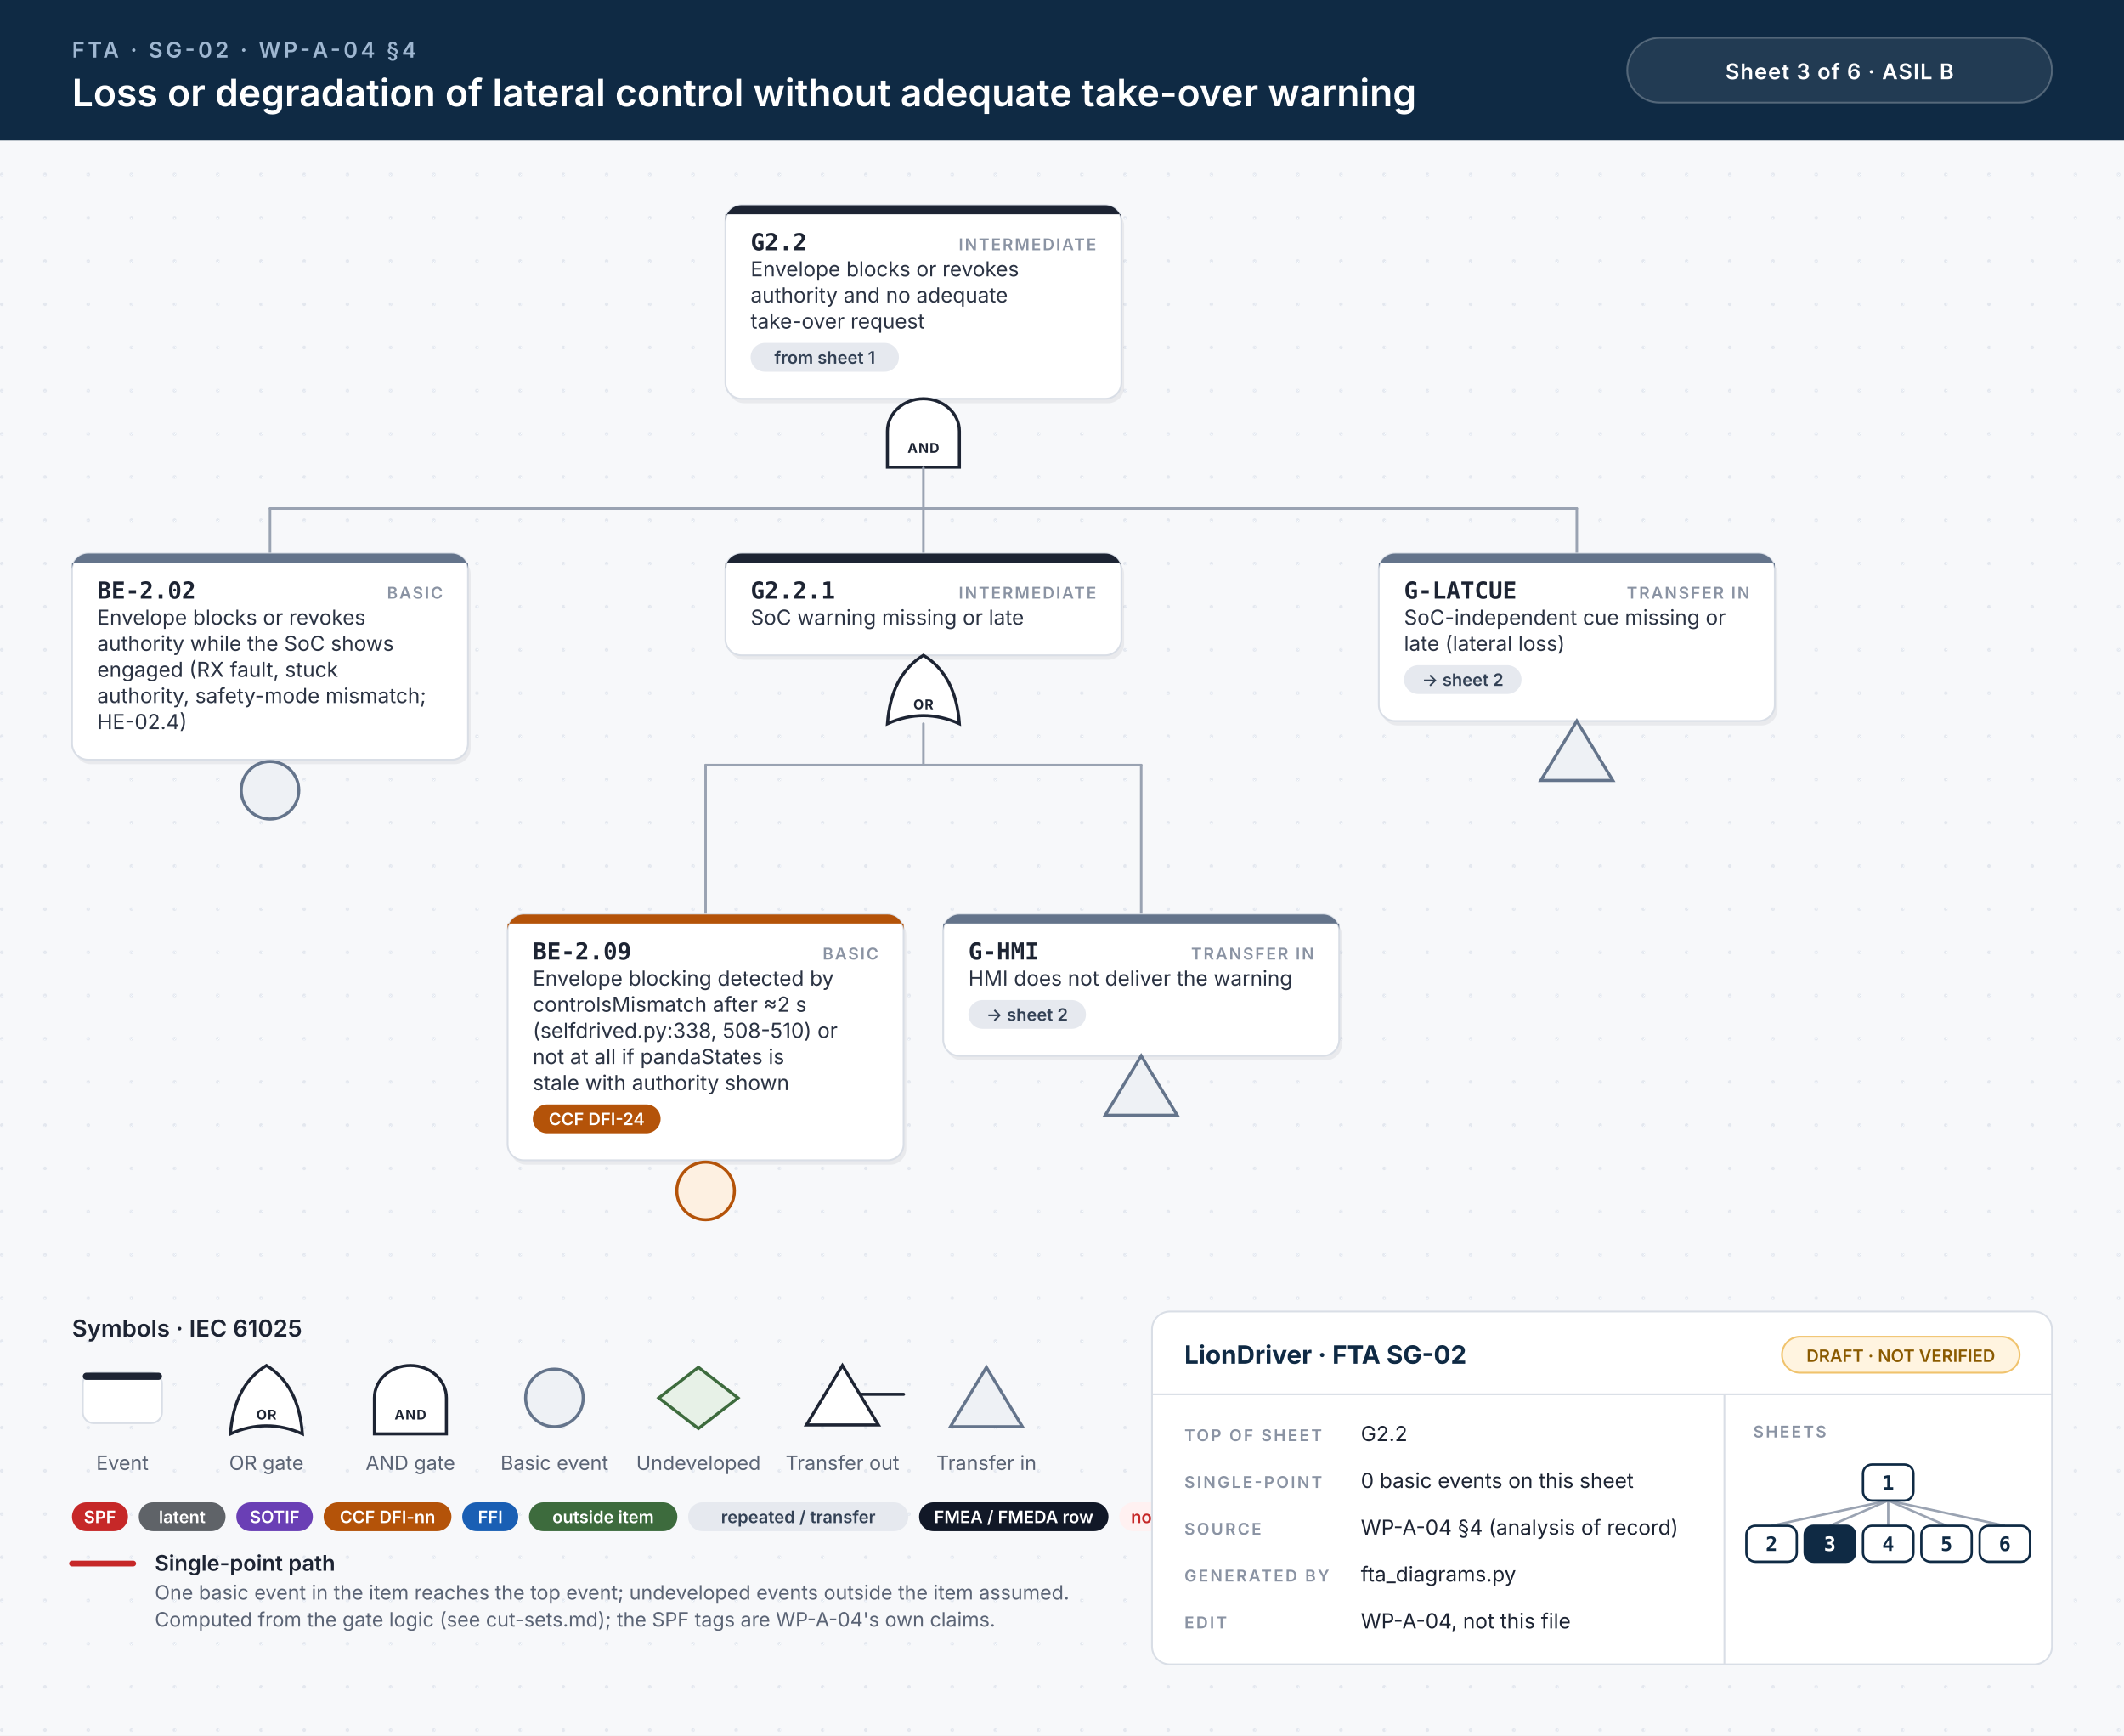
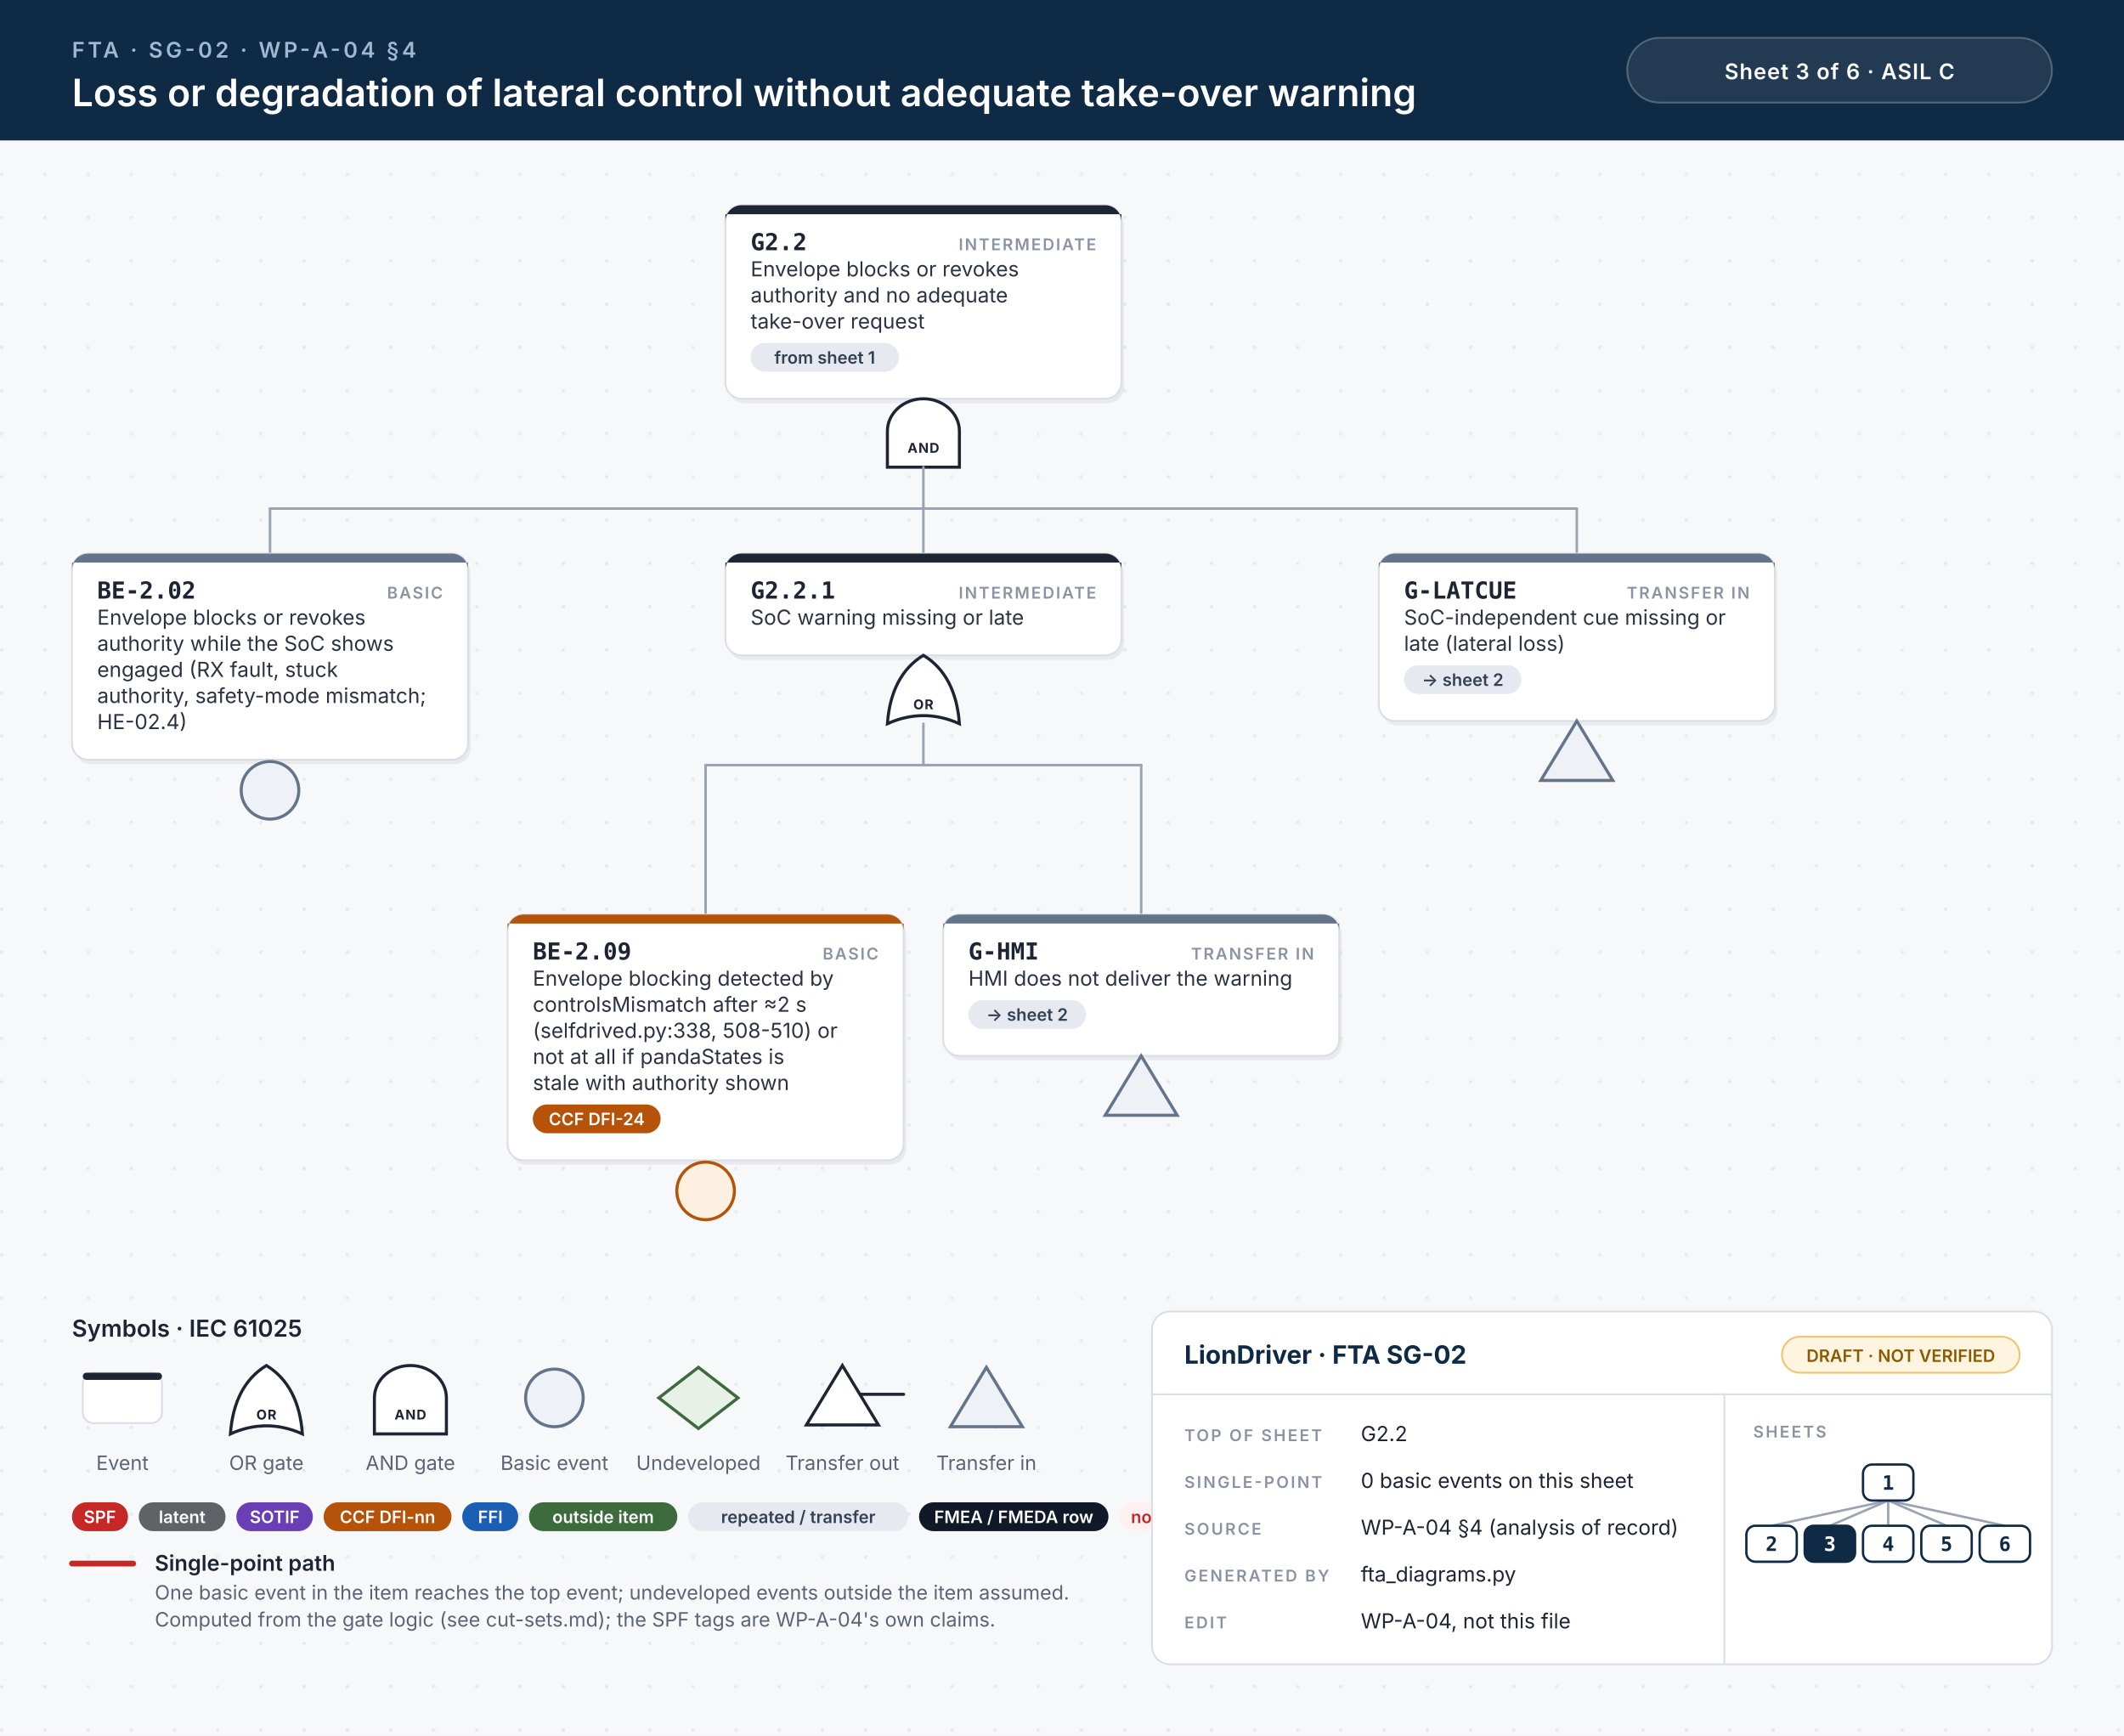
<svg xmlns="http://www.w3.org/2000/svg" width="1180" height="964" viewBox="0 0 1180 964">
  <style>.id{font:700 13px 'JetBrains Mono', Menlo, Consolas, monospace;fill:#1d2433}.kind{font:600 9px Inter, 'Helvetica Neue', Helvetica, Arial, sans-serif;letter-spacing:.1em;fill:#8a93a3;text-anchor:end}.d{font:400 11.5px Inter, 'Helvetica Neue', Helvetica, Arial, sans-serif;fill:#2b3343}.n{font:italic 400 10.5px Inter, 'Helvetica Neue', Helvetica, Arial, sans-serif;fill:#6b7385}.chip{font:600 9.5px Inter, 'Helvetica Neue', Helvetica, Arial, sans-serif;text-anchor:middle}.gl{font:700 7.5px Inter, 'Helvetica Neue', Helvetica, Arial, sans-serif;letter-spacing:.06em;text-anchor:middle}.eyebrow{font:600 12px Inter, 'Helvetica Neue', Helvetica, Arial, sans-serif;letter-spacing:.14em;fill:#9fb7d1}.title{font:600 21px Inter, 'Helvetica Neue', Helvetica, Arial, sans-serif;fill:#fff}.title2{font:600 17px Inter, 'Helvetica Neue', Helvetica, Arial, sans-serif;fill:#fff}.hc{font:600 12px Inter, 'Helvetica Neue', Helvetica, Arial, sans-serif;letter-spacing:.04em;fill:#fff;text-anchor:middle}.lh{font:600 13px Inter, 'Helvetica Neue', Helvetica, Arial, sans-serif;fill:#1d2433}.lb{font:600 12px Inter, 'Helvetica Neue', Helvetica, Arial, sans-serif;fill:#1d2433}.s{font:400 11px Inter, 'Helvetica Neue', Helvetica, Arial, sans-serif;fill:#5b6475}.tbh{font:700 14px Inter, 'Helvetica Neue', Helvetica, Arial, sans-serif;fill:#0f2a44}.k{font:600 9px Inter, 'Helvetica Neue', Helvetica, Arial, sans-serif;letter-spacing:.12em;fill:#8a93a3}.v{font:400 11.5px Inter, 'Helvetica Neue', Helvetica, Arial, sans-serif;fill:#1d2433}.mm{font:700 11px 'JetBrains Mono', Menlo, Consolas, monospace;text-anchor:middle}.w{stroke:#9aa3b2;stroke-width:1.4;stroke-linecap:round}.wh{stroke:#c62828;stroke-width:3.2;stroke-linecap:round}.shadow{fill:#0f172a;opacity:.06}</style>
  <defs>
    <pattern id="dots" width="24" height="24" patternUnits="userSpaceOnUse">
      <circle cx="1" cy="1" r="1" fill="#e3e7ee" />
    </pattern>
  </defs>
  <rect width="100%" height="100%" fill="#f7f8fa" />
  <rect y="78" width="100%" height="886" fill="url(#dots)" />
  <rect width="100%" height="78" fill="#0f2a44" />
  <text x="40" y="32" class="eyebrow">FTA · SG-02 · WP-A-04 §4</text>
  <text x="40" y="59" class="title">Loss or degradation of lateral control without adequate take-over warning</text>
  <rect x="904" y="21" width="236" height="36" rx="18" fill="#ffffff14" stroke="#ffffff40" />
-   <text x="1022" y="44" class="hc">Sheet 3 of 6  ·  ASIL B</text>
+   <text x="1022" y="44" class="hc">Sheet 3 of 6  ·  ASIL C</text>
  <rect x="404.5" y="116.5" width="220" height="107.5" rx="9" class="shadow" />
  <rect x="403.0" y="114" width="220" height="107.5" rx="9" fill="#fff" stroke="#d9dee6" stroke-width="1" />
  <path d="M412.0,114 H614.0 A9,9 0 0 1 623.0,123 V119 H403.0 V123 A9,9 0 0 1 412.0,114 Z" fill="#1d2433" />
  <text x="417.0" y="139" class="id">G2.2</text>
  <text x="609.0" y="139" class="kind">INTERMEDIATE</text>
  <text x="417.0" y="153.5" class="d">Envelope blocks or revokes</text>
  <text x="417.0" y="168.0" class="d">authority and no adequate</text>
  <text x="417.0" y="182.5" class="d">take-over request</text>
  <rect x="417.0" y="190.5" width="82.4" height="16" rx="8" fill="#e6e9ef" />
  <text x="458.2" y="202.0" class="chip" fill="#334155">from sheet 1</text>
  <path d="M493.0,259.5 L493.0,239.5 A20,18 0 0 1 533.0,239.5 L533.0,259.5 Z" fill="#fff" stroke="#1d2433" stroke-width="1.7" />
  <text x="513.0" y="251.5" class="gl" fill="#1d2433">AND</text>
  <line x1="150.0" y1="282.5" x2="876.0" y2="282.5" class="w" />
  <line x1="513.0" y1="259.5" x2="513.0" y2="282.5" class="w" />
  <line x1="150.0" y1="282.5" x2="150.0" y2="307.5" class="w" />
  <line x1="513.0" y1="282.5" x2="513.0" y2="307.5" class="w" />
  <line x1="876.0" y1="282.5" x2="876.0" y2="307.5" class="w" />
  <rect x="41.5" y="310.0" width="220" height="114.5" rx="9" class="shadow" />
  <rect x="40" y="307.5" width="220" height="114.5" rx="9" fill="#fff" stroke="#d9dee6" stroke-width="1" />
  <path d="M49,307.5 H251 A9,9 0 0 1 260,316.5 V312.5 H40 V316.5 A9,9 0 0 1 49,307.5 Z" fill="#64748b" />
  <text x="54" y="332.5" class="id">BE-2.02</text>
  <text x="246" y="332.5" class="kind">BASIC</text>
  <text x="54" y="347.0" class="d">Envelope blocks or revokes</text>
  <text x="54" y="361.5" class="d">authority while the SoC shows</text>
  <text x="54" y="376.0" class="d">engaged (RX fault, stuck</text>
  <text x="54" y="390.5" class="d">authority, safety-mode mismatch;</text>
  <text x="54" y="405.0" class="d">HE-02.4)</text>
  <circle cx="150.0" cy="439.0" r="16" fill="#eef1f5" stroke="#64748b" stroke-width="1.7" />
  <rect x="404.5" y="310.0" width="220" height="56.5" rx="9" class="shadow" />
  <rect x="403.0" y="307.5" width="220" height="56.5" rx="9" fill="#fff" stroke="#d9dee6" stroke-width="1" />
  <path d="M412.0,307.5 H614.0 A9,9 0 0 1 623.0,316.5 V312.5 H403.0 V316.5 A9,9 0 0 1 412.0,307.5 Z" fill="#1d2433" />
  <text x="417.0" y="332.5" class="id">G2.2.1</text>
  <text x="609.0" y="332.5" class="kind">INTERMEDIATE</text>
  <text x="417.0" y="347.0" class="d">SoC warning missing or late</text>
  <path d="M493.0,402.0 Q513.0,393.0 533.0,402.0 Q531.0,375.0 513.0,364.0 Q495.0,375.0 493.0,402.0 Z" fill="#fff" stroke="#1d2433" stroke-width="1.7" />
  <text x="513.0" y="394.0" class="gl" fill="#1d2433">OR</text>
  <line x1="392.0" y1="425.0" x2="634.0" y2="425.0" class="w" />
  <line x1="513.0" y1="402.0" x2="513.0" y2="425.0" class="w" />
  <line x1="392.0" y1="425.0" x2="392.0" y2="508.0" class="w" />
  <line x1="634.0" y1="425.0" x2="634.0" y2="508.0" class="w" />
  <rect x="283.5" y="510.5" width="220" height="136.5" rx="9" class="shadow" />
  <rect x="282" y="508.0" width="220" height="136.5" rx="9" fill="#fff" stroke="#d9dee6" stroke-width="1" />
  <path d="M291,508.0 H493 A9,9 0 0 1 502,517.0 V513.0 H282 V517.0 A9,9 0 0 1 291,508.0 Z" fill="#b45309" />
  <text x="296" y="533.0" class="id">BE-2.09</text>
  <text x="488" y="533.0" class="kind">BASIC</text>
  <text x="296" y="547.5" class="d">Envelope blocking detected by</text>
  <text x="296" y="562.0" class="d">controlsMismatch after ≈2 s</text>
  <text x="296" y="576.5" class="d">(selfdrived.py:338, 508-510) or</text>
  <text x="296" y="591.0" class="d">not at all if pandaStates is</text>
  <text x="296" y="605.5" class="d">stale with authority shown</text>
  <rect x="296.0" y="613.5" width="71.0" height="16" rx="8" fill="#b45309" />
  <text x="331.5" y="625.0" class="chip" fill="#fff">CCF DFI-24</text>
  <circle cx="392.0" cy="661.5" r="16" fill="#fdf0e1" stroke="#b45309" stroke-width="1.7" />
  <rect x="525.5" y="510.5" width="220" height="78.5" rx="9" class="shadow" />
  <rect x="524" y="508.0" width="220" height="78.5" rx="9" fill="#fff" stroke="#d9dee6" stroke-width="1" />
  <path d="M533,508.0 H735 A9,9 0 0 1 744,517.0 V513.0 H524 V517.0 A9,9 0 0 1 533,508.0 Z" fill="#64748b" />
  <text x="538" y="533.0" class="id">G-HMI</text>
  <text x="730" y="533.0" class="kind">TRANSFER IN</text>
  <text x="538" y="547.5" class="d">HMI does not deliver the warning</text>
  <rect x="538.0" y="555.5" width="65.3" height="16" rx="8" fill="#e6e9ef" />
  <text x="570.6" y="567.0" class="chip" fill="#334155">→ sheet 2</text>
  <path d="M634.0,586.5 L654.0,619.5 L614.0,619.5 Z" fill="#eef1f5" stroke="#64748b" stroke-width="1.7" />
  <rect x="767.5" y="310.0" width="220" height="93.0" rx="9" class="shadow" />
  <rect x="766" y="307.5" width="220" height="93.0" rx="9" fill="#fff" stroke="#d9dee6" stroke-width="1" />
  <path d="M775,307.5 H977 A9,9 0 0 1 986,316.5 V312.5 H766 V316.5 A9,9 0 0 1 775,307.5 Z" fill="#64748b" />
  <text x="780" y="332.5" class="id">G-LATCUE</text>
  <text x="972" y="332.5" class="kind">TRANSFER IN</text>
  <text x="780" y="347.0" class="d">SoC-independent cue missing or</text>
  <text x="780" y="361.5" class="d">late (lateral loss)</text>
  <rect x="780.0" y="369.5" width="65.3" height="16" rx="8" fill="#e6e9ef" />
  <text x="812.6" y="381.0" class="chip" fill="#334155">→ sheet 2</text>
  <path d="M876.0,400.5 L896.0,433.5 L856.0,433.5 Z" fill="#eef1f5" stroke="#64748b" stroke-width="1.7" />
  <text x="40" y="742.5" class="lh">Symbols · IEC 61025</text>
  <rect x="46" y="762.5" width="44" height="28" rx="6" fill="#fff" stroke="#d9dee6" />
  <rect x="46" y="762.5" width="44" height="4" rx="2" fill="#1d2433" />
  <text x="68" y="816.5" class="s" text-anchor="middle">Event</text>
  <path d="M128,796.5 Q148,787.5 168,796.5 Q166,769.5 148,758.5 Q130,769.5 128,796.5 Z" fill="#fff" stroke="#1d2433" stroke-width="1.7" />
  <text x="148" y="788.5" class="gl" fill="#1d2433">OR</text>
  <text x="148" y="816.5" class="s" text-anchor="middle">OR gate</text>
  <path d="M208,796.5 L208,776.5 A20,18 0 0 1 248,776.5 L248,796.5 Z" fill="#fff" stroke="#1d2433" stroke-width="1.7" />
  <text x="228" y="788.5" class="gl" fill="#1d2433">AND</text>
  <text x="228" y="816.5" class="s" text-anchor="middle">AND gate</text>
  <circle cx="308" cy="776.5" r="16" fill="#eef1f5" stroke="#64748b" stroke-width="1.7" />
  <text x="308" y="816.5" class="s" text-anchor="middle">Basic event</text>
  <path d="M388,759.5 L410,776.5 L388,793.5 L366,776.5 Z" fill="#e7f1e7" stroke="#3d6b3d" stroke-width="1.7" />
  <text x="388" y="816.5" class="s" text-anchor="middle">Undeveloped</text>
  <path d="M468,758.5 L488,791.5 L448,791.5 Z" fill="#fff" stroke="#1d2433" stroke-width="1.7" />
  <line x1="478" y1="774.5" x2="502" y2="774.5" stroke="#1d2433" stroke-width="1.7" stroke-linecap="round" />
  <text x="468" y="816.5" class="s" text-anchor="middle">Transfer out</text>
  <path d="M548,759.5 L568,792.5 L528,792.5 Z" fill="#eef1f5" stroke="#64748b" stroke-width="1.7" />
  <text x="548" y="816.5" class="s" text-anchor="middle">Transfer in</text>
  <rect x="40.0" y="834.5" width="31.1" height="16" rx="8" fill="#c62828" />
  <text x="55.5" y="846.0" class="chip" fill="#fff">SPF</text>
  <rect x="77.1" y="834.5" width="48.2" height="16" rx="8" fill="#5f6368" />
  <text x="101.2" y="846.0" class="chip" fill="#fff">latent</text>
  <rect x="131.3" y="834.5" width="42.5" height="16" rx="8" fill="#6a3fb5" />
  <text x="152.6" y="846.0" class="chip" fill="#fff">SOTIF</text>
  <rect x="179.8" y="834.5" width="71.0" height="16" rx="8" fill="#b45309" />
  <text x="215.3" y="846.0" class="chip" fill="#fff">CCF DFI-nn</text>
  <rect x="256.8" y="834.5" width="31.1" height="16" rx="8" fill="#1a5fb4" />
  <text x="272.4" y="846.0" class="chip" fill="#fff">FFI</text>
  <rect x="293.9" y="834.5" width="82.4" height="16" rx="8" fill="#3d6b3d" />
  <text x="335.1" y="846.0" class="chip" fill="#fff">outside item</text>
  <rect x="382.3" y="834.5" width="122.3" height="16" rx="8" fill="#e6e9ef" />
  <text x="443.5" y="846.0" class="chip" fill="#334155">repeated / transfer</text>
  <rect x="510.6" y="834.5" width="105.2" height="16" rx="8" fill="#111827" />
  <text x="563.2" y="846.0" class="chip" fill="#fff">FMEA / FMEDA row</text>
  <rect x="621.8" y="834.5" width="53.9" height="16" rx="8" fill="#fff1f1" />
  <text x="648.8" y="846.0" class="chip" fill="#c62828">no FMEA</text>
  <line x1="40" y1="868.5" x2="74" y2="868.5" class="wh" />
  <text x="86" y="872.5" class="lb">Single-point path</text>
  <text x="86" y="888.5" class="s">One basic event in the item reaches the top event; undeveloped events outside the item assumed.</text>
  <text x="86" y="903.5" class="s">Computed from the gate logic (see cut-sets.md); the SPF tags are WP-A-04's own claims.</text>
  <rect x="640" y="728.5" width="500" height="196" rx="10" fill="#fff" stroke="#d9dee6" />
  <line x1="640" y1="774.5" x2="1140" y2="774.5" stroke="#d9dee6" />
  <line x1="958" y1="774.5" x2="958" y2="924.5" stroke="#d9dee6" />
  <text x="658" y="757.5" class="tbh">LionDriver · FTA SG-02</text>
  <rect x="990" y="742.5" width="132" height="20" rx="10" fill="#fff4e0" stroke="#f0c36d" />
  <text x="1056" y="756.5" class="chip" fill="#8a5a00">DRAFT · NOT VERIFIED</text>
  <text x="658" y="800.5" class="k">TOP OF SHEET</text>
  <text x="756" y="800.5" class="v">G2.2</text>
  <text x="658" y="826.5" class="k">SINGLE-POINT</text>
  <text x="756" y="826.5" class="v">0 basic events on this sheet</text>
  <text x="658" y="852.5" class="k">SOURCE</text>
  <text x="756" y="852.5" class="v">WP-A-04 §4 (analysis of record)</text>
  <text x="658" y="878.5" class="k">GENERATED BY</text>
  <text x="756" y="878.5" class="v">fta_diagrams.py</text>
  <text x="658" y="904.5" class="k">EDIT</text>
  <text x="756" y="904.5" class="v">WP-A-04, not this file</text>
  <text x="974" y="798.5" class="k">SHEETS</text>
  <line x1="1049.0" y1="833.5" x2="984.2" y2="847.5" stroke="#9aa3b2" stroke-width="1.3" />
  <line x1="1049.0" y1="833.5" x2="1016.6" y2="847.5" stroke="#9aa3b2" stroke-width="1.3" />
  <line x1="1049.0" y1="833.5" x2="1049.0" y2="847.5" stroke="#9aa3b2" stroke-width="1.3" />
  <line x1="1049.0" y1="833.5" x2="1081.4" y2="847.5" stroke="#9aa3b2" stroke-width="1.3" />
  <line x1="1049.0" y1="833.5" x2="1113.8" y2="847.5" stroke="#9aa3b2" stroke-width="1.3" />
  <rect x="1035.0" y="813.5" width="28" height="20" rx="5" fill="#fff" stroke="#0f2a44" stroke-width="1.3" />
  <text x="1049.0" y="827.5" class="mm" fill="#0f2a44">1</text>
  <rect x="970.2" y="847.5" width="28" height="20" rx="5" fill="#fff" stroke="#0f2a44" stroke-width="1.3" />
  <text x="984.2" y="861.5" class="mm" fill="#0f2a44">2</text>
  <rect x="1002.6" y="847.5" width="28" height="20" rx="5" fill="#0f2a44" stroke="#0f2a44" stroke-width="1.3" />
  <text x="1016.6" y="861.5" class="mm" fill="#fff">3</text>
  <rect x="1035.0" y="847.5" width="28" height="20" rx="5" fill="#fff" stroke="#0f2a44" stroke-width="1.3" />
  <text x="1049.0" y="861.5" class="mm" fill="#0f2a44">4</text>
  <rect x="1067.4" y="847.5" width="28" height="20" rx="5" fill="#fff" stroke="#0f2a44" stroke-width="1.3" />
  <text x="1081.4" y="861.5" class="mm" fill="#0f2a44">5</text>
  <rect x="1099.8" y="847.5" width="28" height="20" rx="5" fill="#fff" stroke="#0f2a44" stroke-width="1.3" />
  <text x="1113.8" y="861.5" class="mm" fill="#0f2a44">6</text>
</svg>
